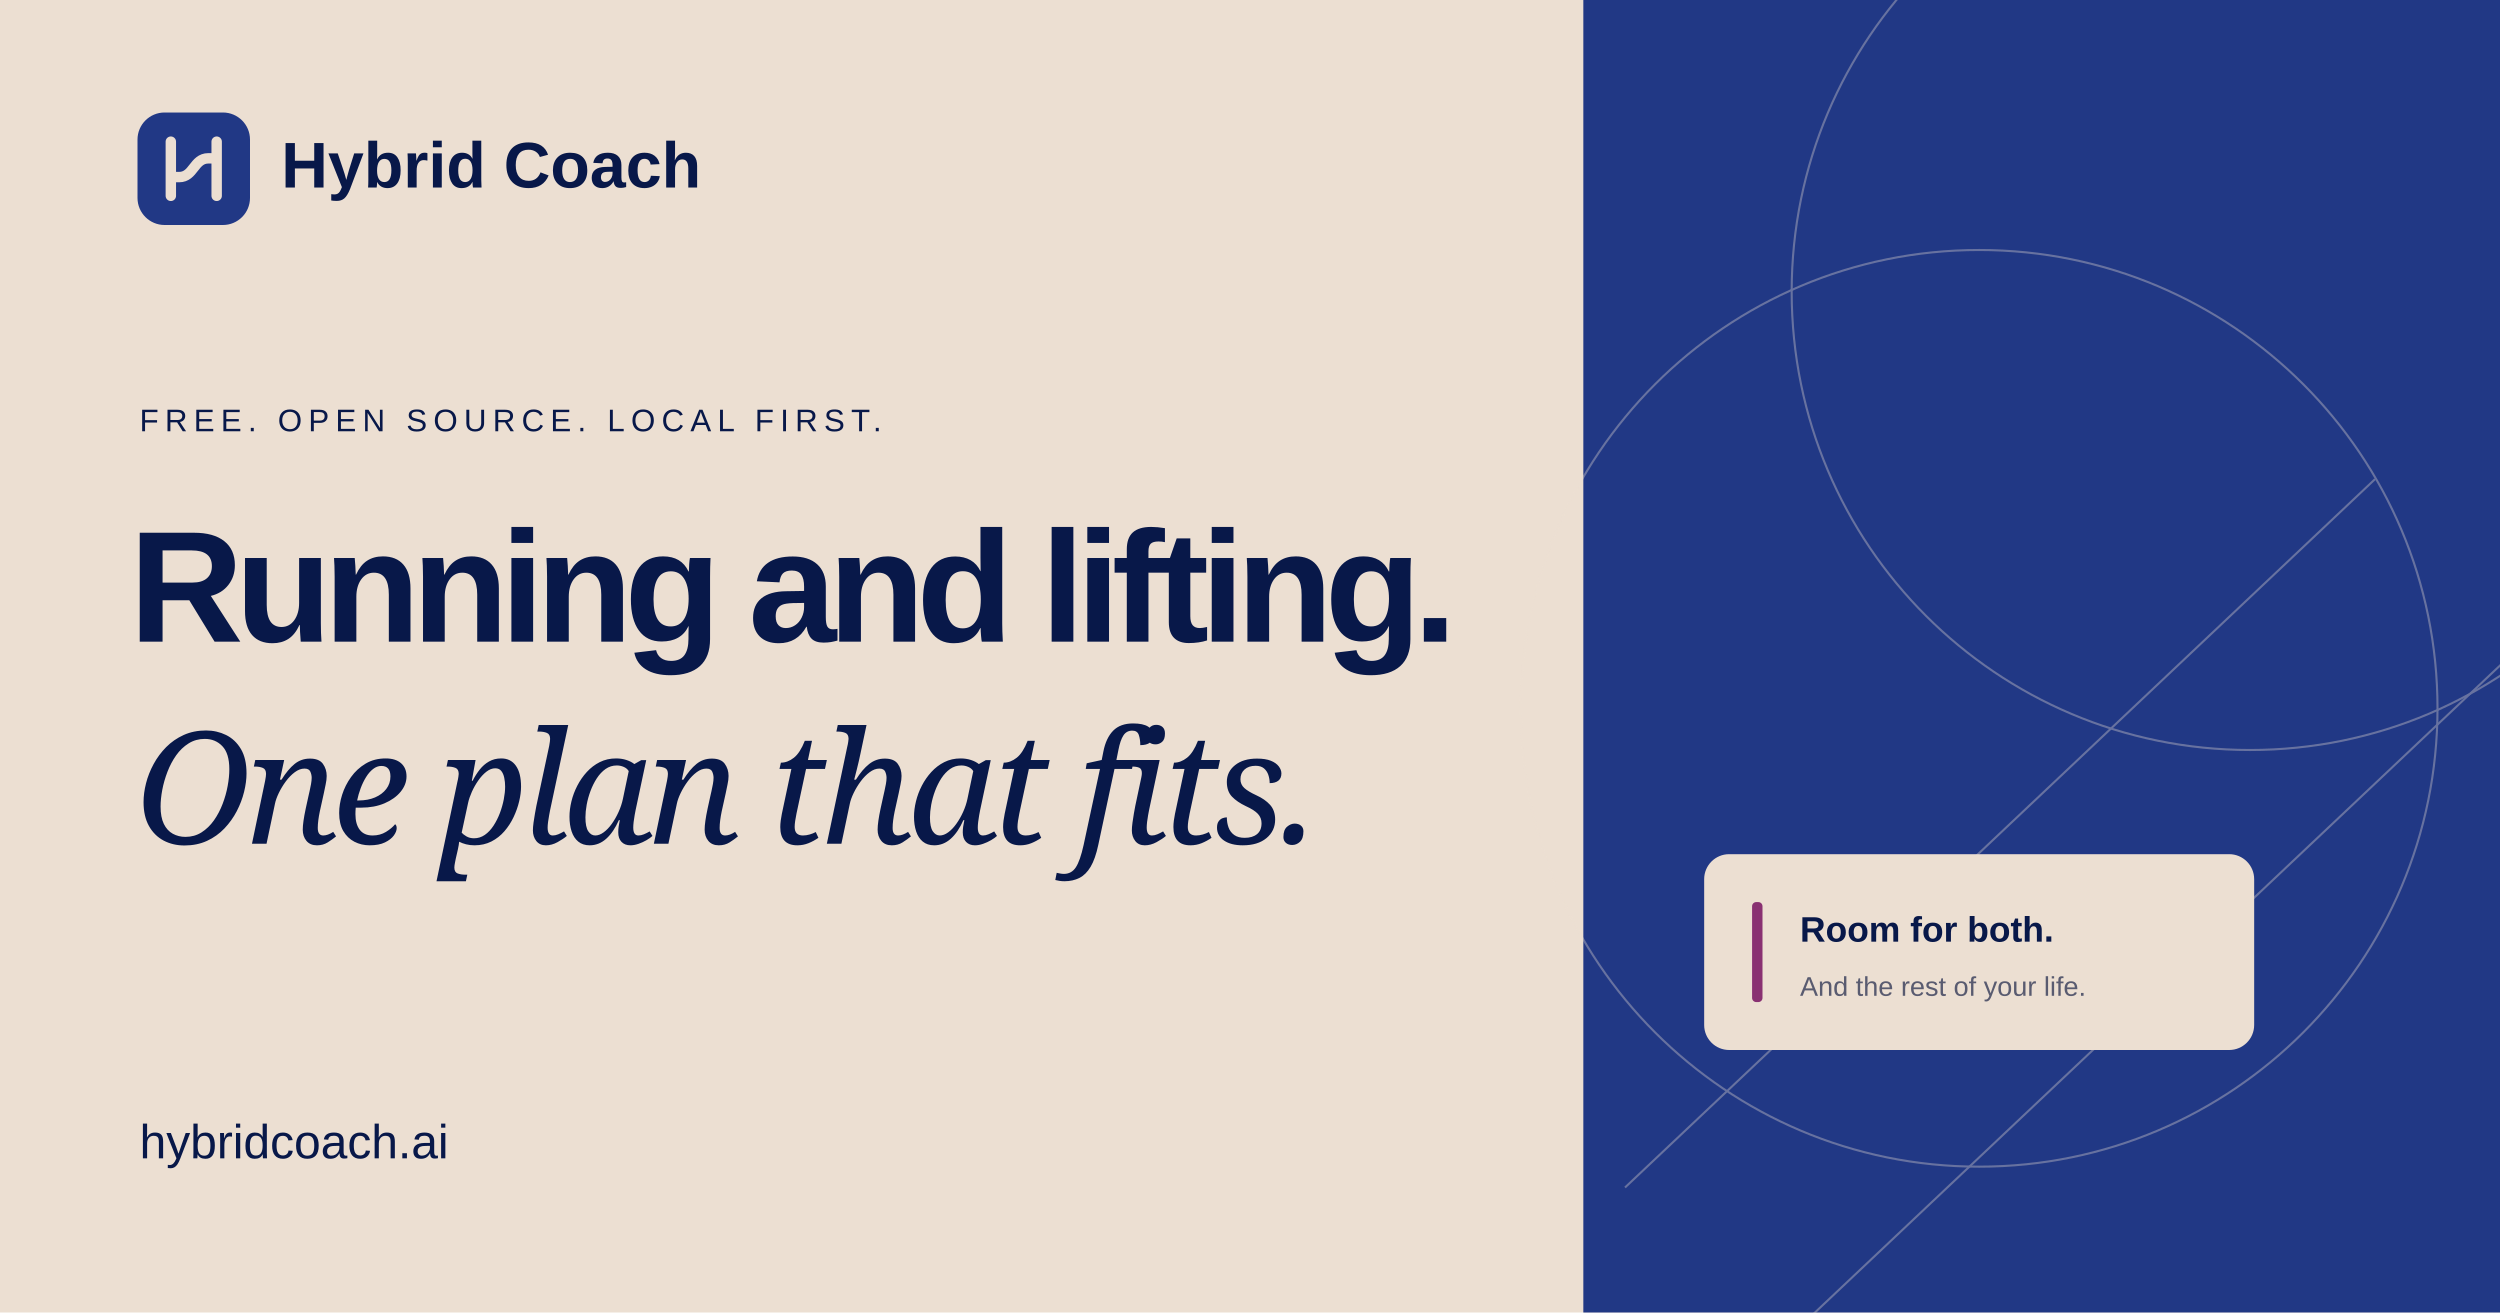
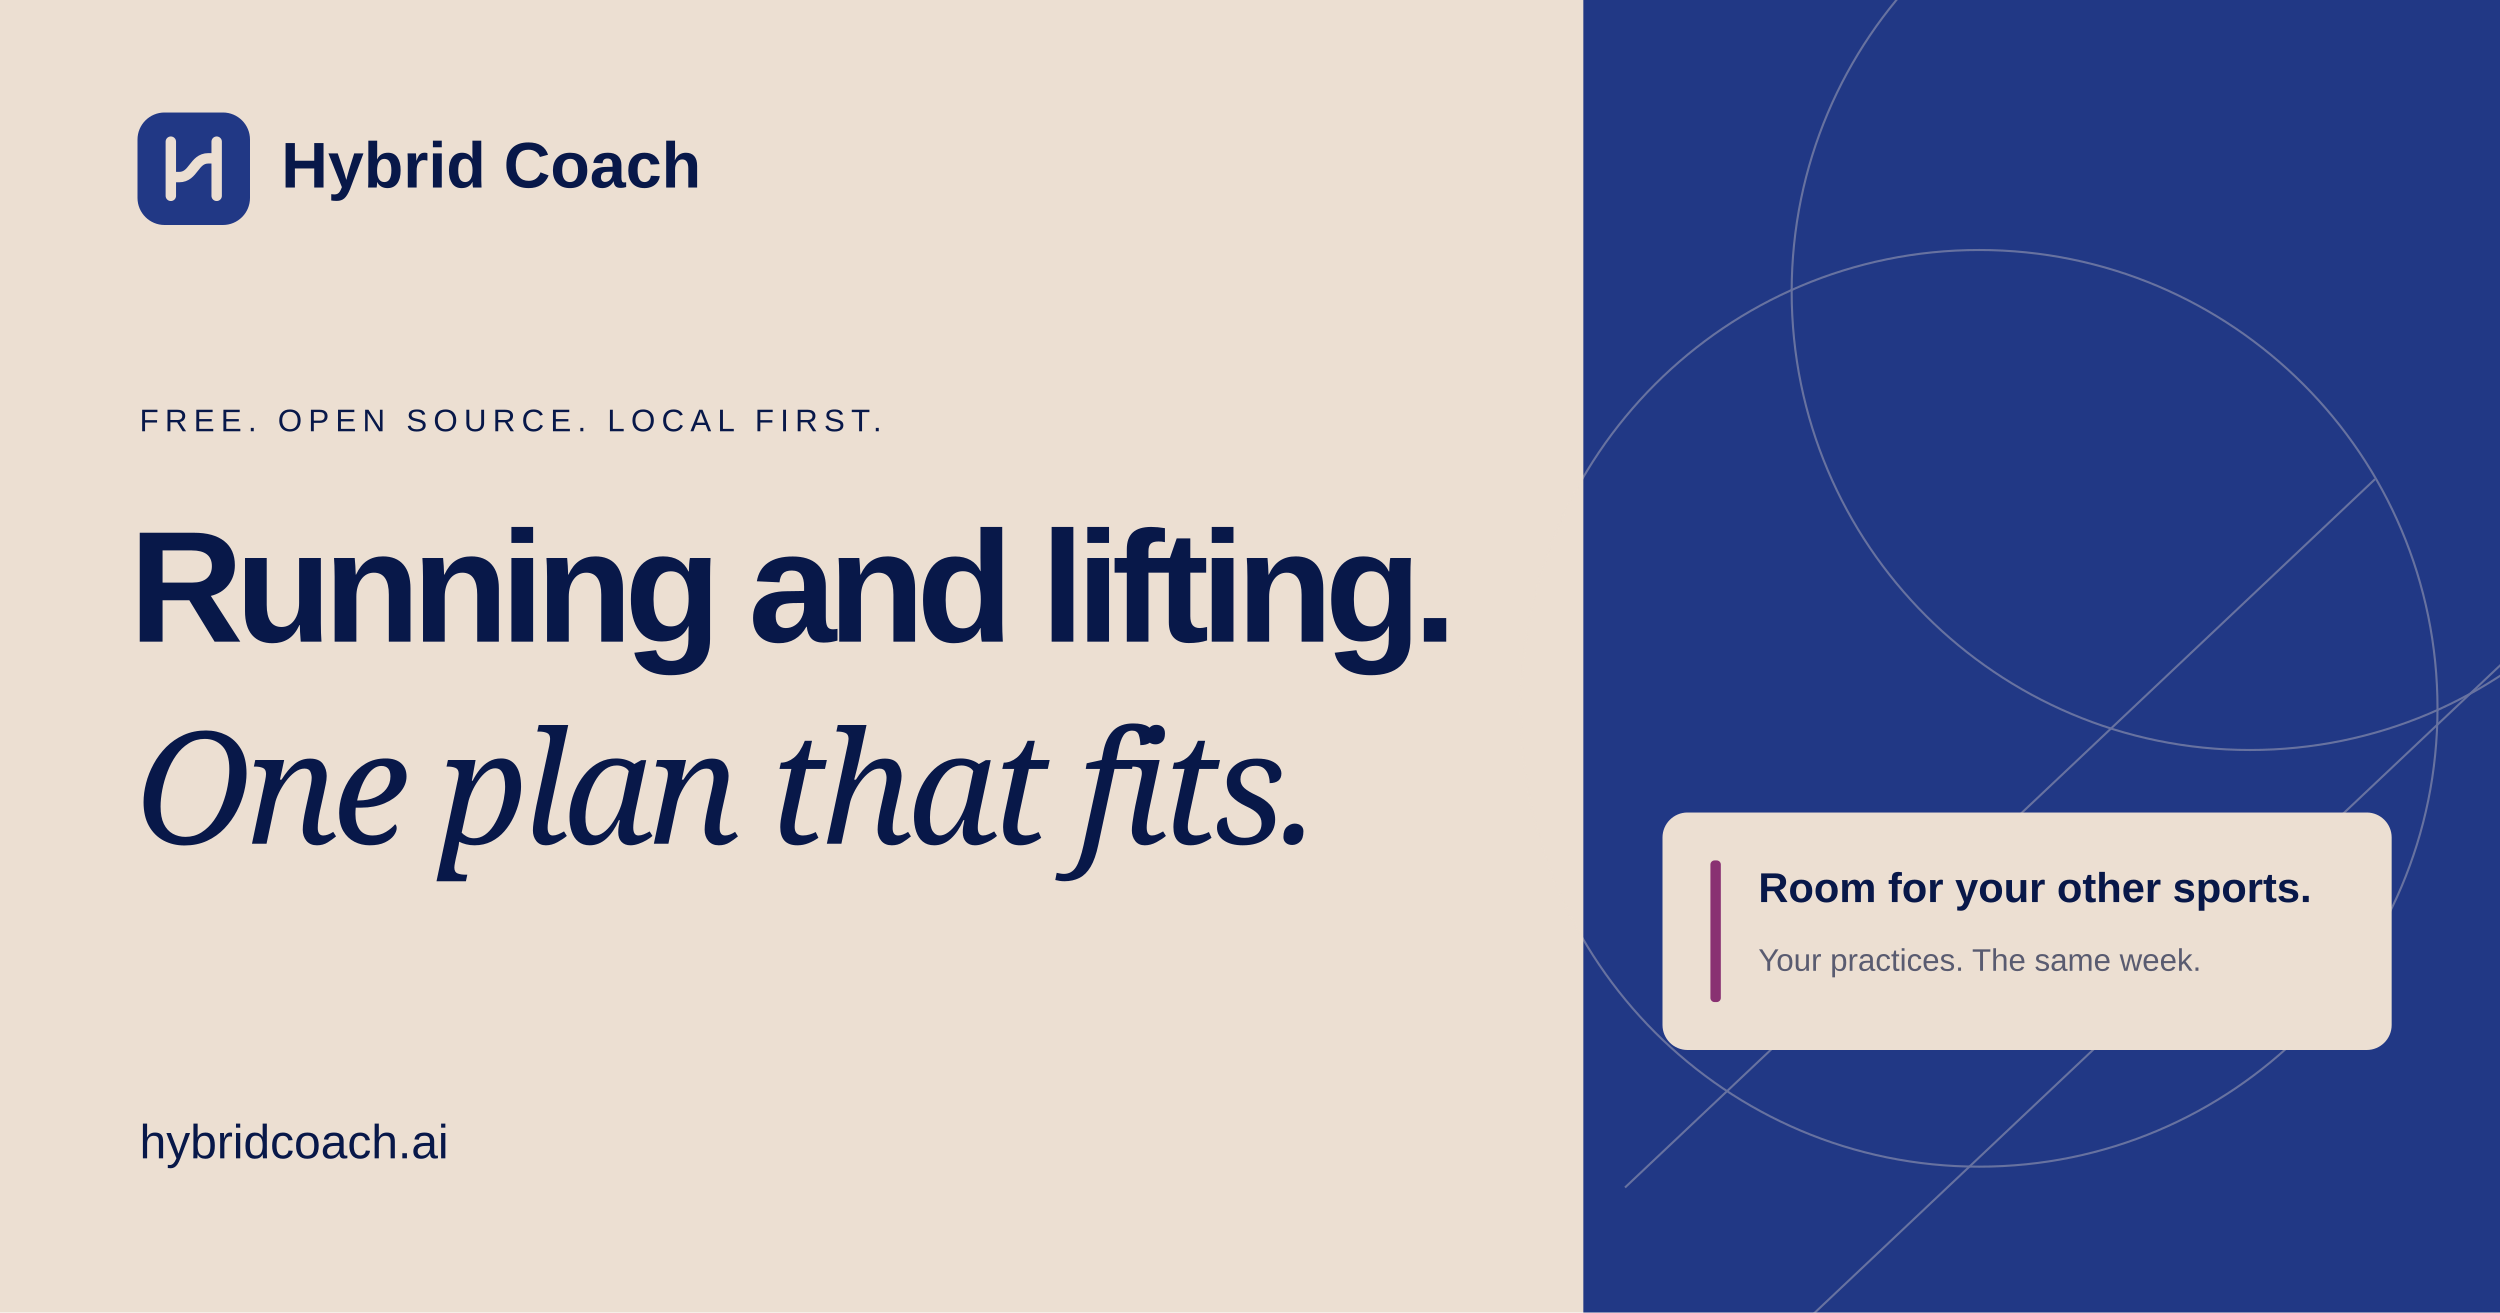
<svg xmlns="http://www.w3.org/2000/svg" width="1200" height="630" viewBox="0 0 1200 630">
  <rect width="1200" height="630" fill="#ecdfd2" />
  <rect x="760" width="440" height="630" fill="#213885" />
  <g fill="none" stroke="#ecdfd2" opacity=".35">
    <circle cx="950" cy="340" r="220" />
    <circle cx="1080" cy="140" r="220" />
    <path d="M780 570l360-340M850 650l360-340" />
  </g>
  <g transform="translate(66 54)">
    <rect width="54" height="54" rx="13" fill="#213885" />
    <path d="M16 14v26M38 14v26M16 31h4c7 0 7-9 14-9h4" stroke="#ecdfd2" stroke-width="5" fill="none" stroke-linecap="round" />
    <text x="69" y="36" fill="#081849" font-family="Arial,sans-serif" font-weight="700" font-size="31">Hybrid Coach</text>
  </g>
  <g fill="#081849">
    <text x="67" y="207" font-family="Arial,sans-serif" font-size="15" letter-spacing="3">FREE. OPEN SOURCE. LOCAL FIRST.</text>
    <text x="62" y="308" font-family="Arial,sans-serif" font-size="76" font-weight="700" letter-spacing="-4">Running and lifting.</text>
    <text x="65" y="405" font-family="Georgia,serif" font-size="75" font-style="italic" letter-spacing="-3">One plan that fits.</text>
    <text x="67" y="556" font-family="Arial,sans-serif" font-size="23">hybridcoach.ai</text>
  </g>
-   <g transform="translate(818 410)">
-     <rect width="264" height="94" rx="12" fill="#ecdfd2" />
-     <rect x="23" y="23" width="5" height="48" rx="2" fill="#893172" />
-     <text x="46" y="42" fill="#081849" font-family="Arial,sans-serif" font-weight="700" font-size="17">Room for both.</text>
-     <text x="46" y="68" fill="#595b70" font-family="Arial,sans-serif" font-size="13">And the rest of your life.</text>
+   <g transform="translate(798 390)">
+     <rect width="350" height="114" rx="12" fill="#ecdfd2" />
+     <rect x="23" y="23" width="5" height="68" rx="2" fill="#893172" />
+     <text x="46" y="43" fill="#081849" font-family="Arial,sans-serif" font-weight="700" font-size="20">Room for your other sports.</text>
+     <text x="46" y="76" fill="#595b70" font-family="Arial,sans-serif" font-size="15">Your practices. The same week.</text>
  </g>
</svg>
